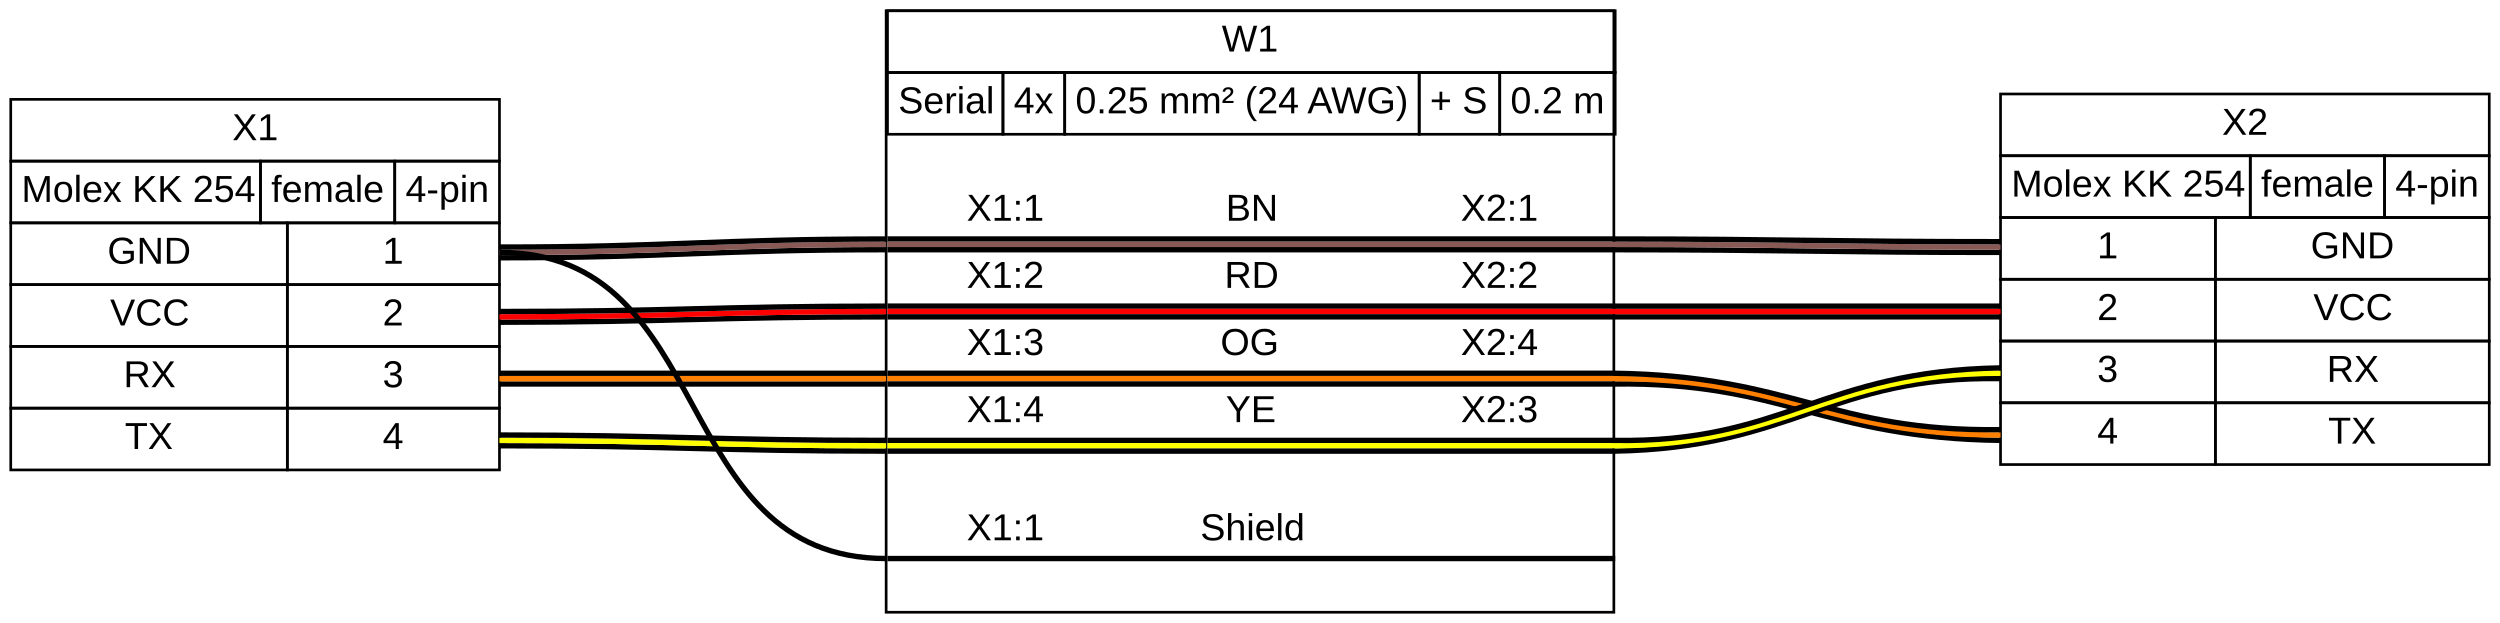
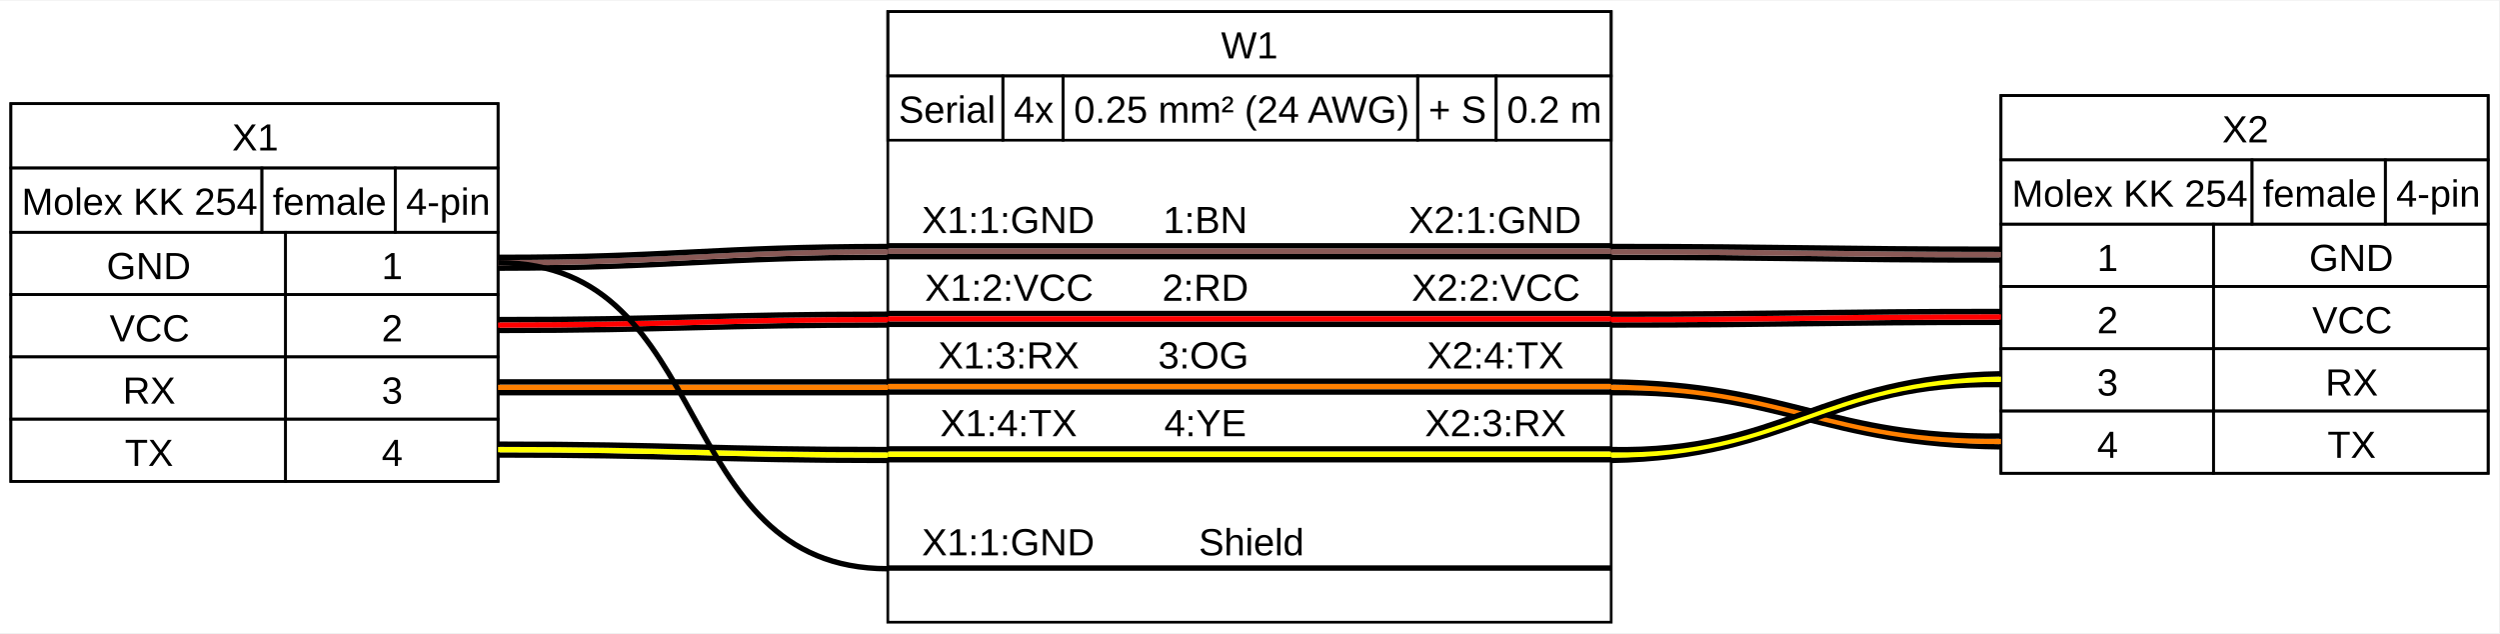
- <svg xmlns="http://www.w3.org/2000/svg" width="931pt" height="232pt" viewBox="0.00 0.00 931.00 232.00">
-   <g id="graph0" class="graph" transform="scale(1 1) rotate(0) translate(4 228)">
-     <polygon fill="white" stroke="transparent" points="-4,4 -4,-228 927,-228 927,4 -4,4" />
+ <svg xmlns="http://www.w3.org/2000/svg" width="923pt" height="234pt" viewBox="0.00 0.00 923.25 233.50">
+   <g id="graph0" class="graph" transform="scale(1 1) rotate(0) translate(4 229.5)">
+     <polygon fill="#ffffff" stroke="none" points="-4,4 -4,-229.5 919.25,-229.5 919.25,4 -4,4" />
    <g id="node1" class="node">
-       <polygon fill="white" stroke="transparent" points="182,-191 0,-191 0,-53 182,-53 182,-191" />
-       <polygon fill="none" stroke="black" points="0,-168 0,-191 182,-191 182,-168 0,-168" />
-       <text text-anchor="start" x="82.5" y="-175.8" font-family="arial" font-size="14.00">X1</text>
-       <polygon fill="none" stroke="black" points="0,-145 0,-168 93,-168 93,-145 0,-145" />
-       <text text-anchor="start" x="4" y="-152.8" font-family="arial" font-size="14.00">Molex KK 254</text>
-       <polygon fill="none" stroke="black" points="93,-145 93,-168 143,-168 143,-145 93,-145" />
-       <text text-anchor="start" x="97" y="-152.8" font-family="arial" font-size="14.00">female</text>
-       <polygon fill="none" stroke="black" points="143,-145 143,-168 182,-168 182,-145 143,-145" />
-       <text text-anchor="start" x="147" y="-152.8" font-family="arial" font-size="14.00">4-pin</text>
-       <polygon fill="none" stroke="black" points="0,-122 0,-145 103,-145 103,-122 0,-122" />
-       <text text-anchor="start" x="36" y="-129.8" font-family="arial" font-size="14.00">GND</text>
-       <polygon fill="none" stroke="black" points="103,-122 103,-145 182,-145 182,-122 103,-122" />
-       <text text-anchor="start" x="138.5" y="-129.8" font-family="arial" font-size="14.00">1</text>
-       <polygon fill="none" stroke="black" points="0,-99 0,-122 103,-122 103,-99 0,-99" />
-       <text text-anchor="start" x="37" y="-106.8" font-family="arial" font-size="14.00">VCC</text>
-       <polygon fill="none" stroke="black" points="103,-99 103,-122 182,-122 182,-99 103,-99" />
-       <text text-anchor="start" x="138.5" y="-106.8" font-family="arial" font-size="14.00">2</text>
-       <polygon fill="none" stroke="black" points="0,-76 0,-99 103,-99 103,-76 0,-76" />
-       <text text-anchor="start" x="42" y="-83.8" font-family="arial" font-size="14.00">RX</text>
-       <polygon fill="none" stroke="black" points="103,-76 103,-99 182,-99 182,-76 103,-76" />
-       <text text-anchor="start" x="138.5" y="-83.8" font-family="arial" font-size="14.00">3</text>
-       <polygon fill="none" stroke="black" points="0,-53 0,-76 103,-76 103,-53 0,-53" />
-       <text text-anchor="start" x="42.5" y="-60.8" font-family="arial" font-size="14.00">TX</text>
-       <polygon fill="none" stroke="black" points="103,-53 103,-76 182,-76 182,-53 103,-53" />
-       <text text-anchor="start" x="138.5" y="-60.8" font-family="arial" font-size="14.00">4</text>
+       <polygon fill="#ffffff" stroke="black" points="180,-191.5 0,-191.5 0,-52 180,-52 180,-191.5" />
+       <polygon fill="none" stroke="black" points="0,-167.75 0,-191.5 180,-191.5 180,-167.75 0,-167.75" />
+       <text text-anchor="start" x="81.75" y="-174.2" font-family="arial" font-size="14.00">X1</text>
+       <polygon fill="none" stroke="black" points="0,-144 0,-167.75 92.75,-167.75 92.75,-144 0,-144" />
+       <text text-anchor="start" x="4" y="-150.45" font-family="arial" font-size="14.00">Molex KK 254</text>
+       <polygon fill="none" stroke="black" points="92.75,-144 92.75,-167.75 142,-167.75 142,-144 92.75,-144" />
+       <text text-anchor="start" x="96.75" y="-150.45" font-family="arial" font-size="14.00">female</text>
+       <polygon fill="none" stroke="black" points="142,-144 142,-167.75 180,-167.75 180,-144 142,-144" />
+       <text text-anchor="start" x="146" y="-150.45" font-family="arial" font-size="14.00">4-pin</text>
+       <polygon fill="none" stroke="black" points="0,-121 0,-144 101.5,-144 101.5,-121 0,-121" />
+       <text text-anchor="start" x="35.38" y="-126.7" font-family="arial" font-size="14.00">GND</text>
+       <polygon fill="none" stroke="black" points="101.5,-121 101.5,-144 180,-144 180,-121 101.5,-121" />
+       <text text-anchor="start" x="137" y="-126.7" font-family="arial" font-size="14.00">1</text>
+       <polygon fill="none" stroke="black" points="0,-98 0,-121 101.5,-121 101.5,-98 0,-98" />
+       <text text-anchor="start" x="36.5" y="-103.7" font-family="arial" font-size="14.00">VCC</text>
+       <polygon fill="none" stroke="black" points="101.5,-98 101.5,-121 180,-121 180,-98 101.5,-98" />
+       <text text-anchor="start" x="137" y="-103.7" font-family="arial" font-size="14.00">2</text>
+       <polygon fill="none" stroke="black" points="0,-75 0,-98 101.5,-98 101.5,-75 0,-75" />
+       <text text-anchor="start" x="41.38" y="-80.7" font-family="arial" font-size="14.00">RX</text>
+       <polygon fill="none" stroke="black" points="101.5,-75 101.5,-98 180,-98 180,-75 101.5,-75" />
+       <text text-anchor="start" x="137" y="-80.7" font-family="arial" font-size="14.00">3</text>
+       <polygon fill="none" stroke="black" points="0,-52 0,-75 101.5,-75 101.5,-52 0,-52" />
+       <text text-anchor="start" x="42.12" y="-57.7" font-family="arial" font-size="14.00">TX</text>
+       <polygon fill="none" stroke="black" points="101.5,-52 101.5,-75 180,-75 180,-52 101.5,-52" />
+       <text text-anchor="start" x="137" y="-57.7" font-family="arial" font-size="14.00">4</text>
    </g>
    <g id="node3" class="node">
-       <polygon fill="none" stroke="black" points="597,-224 326,-224 326,0 597,0 597,-224" />
-       <polygon fill="none" stroke="black" points="326.5,-201 326.5,-224 597.5,-224 597.5,-201 326.5,-201" />
-       <text text-anchor="start" x="451" y="-208.8" font-family="arial" font-size="14.00">W1</text>
-       <polygon fill="none" stroke="black" points="326.5,-178 326.5,-201 369.5,-201 369.5,-178 326.5,-178" />
-       <text text-anchor="start" x="330.5" y="-185.8" font-family="arial" font-size="14.00">Serial</text>
-       <polygon fill="none" stroke="black" points="369.5,-178 369.5,-201 392.5,-201 392.5,-178 369.5,-178" />
-       <text text-anchor="start" x="373.5" y="-185.8" font-family="arial" font-size="14.00">4x</text>
-       <polygon fill="none" stroke="black" points="392.5,-178 392.5,-201 524.5,-201 524.5,-178 392.5,-178" />
-       <text text-anchor="start" x="396.5" y="-185.8" font-family="arial" font-size="14.00">0.25 mm² (24 AWG)</text>
-       <polygon fill="none" stroke="black" points="524.5,-178 524.5,-201 554.5,-201 554.5,-178 524.5,-178" />
-       <text text-anchor="start" x="528.5" y="-185.8" font-family="arial" font-size="14.00">+ S</text>
-       <polygon fill="none" stroke="black" points="554.5,-178 554.5,-201 597.5,-201 597.5,-178 554.5,-178" />
-       <text text-anchor="start" x="558.5" y="-185.8" font-family="arial" font-size="14.00">0.2 m</text>
-       <text text-anchor="start" x="368" y="-164.8" font-family="arial" font-size="14.00"> </text>
-       <text text-anchor="start" x="356" y="-145.8" font-family="arial" font-size="14.00">X1:1</text>
-       <text text-anchor="start" x="452.5" y="-145.8" font-family="arial" font-size="14.00">BN</text>
-       <text text-anchor="start" x="540" y="-145.8" font-family="arial" font-size="14.00">X2:1</text>
-       <polygon fill="#000000" stroke="transparent" points="326.5,-138 326.5,-140 597.5,-140 597.5,-138 326.5,-138" />
-       <polygon fill="#895956" stroke="transparent" points="326.5,-136 326.5,-138 597.5,-138 597.5,-136 326.5,-136" />
-       <polygon fill="#000000" stroke="transparent" points="326.5,-134 326.5,-136 597.5,-136 597.5,-134 326.5,-134" />
-       <text text-anchor="start" x="356" y="-120.8" font-family="arial" font-size="14.00">X1:2</text>
-       <text text-anchor="start" x="452" y="-120.8" font-family="arial" font-size="14.00">RD</text>
-       <text text-anchor="start" x="540" y="-120.8" font-family="arial" font-size="14.00">X2:2</text>
-       <polygon fill="#000000" stroke="transparent" points="326.5,-113 326.5,-115 597.5,-115 597.5,-113 326.5,-113" />
-       <polygon fill="#ff0000" stroke="transparent" points="326.5,-111 326.5,-113 597.5,-113 597.5,-111 326.5,-111" />
-       <polygon fill="#000000" stroke="transparent" points="326.5,-109 326.5,-111 597.5,-111 597.5,-109 326.5,-109" />
-       <text text-anchor="start" x="356" y="-95.8" font-family="arial" font-size="14.00">X1:3</text>
-       <text text-anchor="start" x="450.5" y="-95.8" font-family="arial" font-size="14.00">OG</text>
-       <text text-anchor="start" x="540" y="-95.8" font-family="arial" font-size="14.00">X2:4</text>
-       <polygon fill="#000000" stroke="transparent" points="326.5,-88 326.5,-90 597.5,-90 597.5,-88 326.5,-88" />
-       <polygon fill="#ff8000" stroke="transparent" points="326.5,-86 326.5,-88 597.5,-88 597.5,-86 326.5,-86" />
-       <polygon fill="#000000" stroke="transparent" points="326.5,-84 326.5,-86 597.5,-86 597.5,-84 326.5,-84" />
-       <text text-anchor="start" x="356" y="-70.8" font-family="arial" font-size="14.00">X1:4</text>
-       <text text-anchor="start" x="452.5" y="-70.8" font-family="arial" font-size="14.00">YE</text>
-       <text text-anchor="start" x="540" y="-70.8" font-family="arial" font-size="14.00">X2:3</text>
-       <polygon fill="#000000" stroke="transparent" points="326.5,-63 326.5,-65 597.5,-65 597.5,-63 326.5,-63" />
-       <polygon fill="#ffff00" stroke="transparent" points="326.5,-61 326.5,-63 597.5,-63 597.5,-61 326.5,-61" />
-       <polygon fill="#000000" stroke="transparent" points="326.5,-59 326.5,-61 597.5,-61 597.5,-59 326.5,-59" />
-       <text text-anchor="start" x="368" y="-45.8" font-family="arial" font-size="14.00"> </text>
-       <text text-anchor="start" x="356" y="-26.8" font-family="arial" font-size="14.00">X1:1</text>
-       <text text-anchor="start" x="443" y="-26.8" font-family="arial" font-size="14.00">Shield</text>
-       <polygon fill="#000000" stroke="transparent" points="326.5,-19 326.5,-21 597.5,-21 597.5,-19 326.5,-19" />
-       <text text-anchor="start" x="368" y="-5.8" font-family="arial" font-size="14.00"> </text>
+       <polygon fill="#ffffff" stroke="black" points="591.25,-225.5 324,-225.5 324,0 591.25,0 591.25,-225.5" />
+       <polygon fill="none" stroke="black" points="324,-201.75 324,-225.5 591.25,-225.5 591.25,-201.75 324,-201.75" />
+       <text text-anchor="start" x="447.12" y="-208.2" font-family="arial" font-size="14.00">W1</text>
+       <polygon fill="none" stroke="black" points="324,-178 324,-201.75 366.5,-201.75 366.5,-178 324,-178" />
+       <text text-anchor="start" x="328" y="-184.45" font-family="arial" font-size="14.00">Serial</text>
+       <polygon fill="none" stroke="black" points="366.5,-178 366.5,-201.75 388.75,-201.75 388.75,-178 366.5,-178" />
+       <text text-anchor="start" x="370.5" y="-184.45" font-family="arial" font-size="14.00">4x</text>
+       <polygon fill="none" stroke="black" points="388.75,-178 388.75,-201.75 519.75,-201.75 519.75,-178 388.75,-178" />
+       <text text-anchor="start" x="392.75" y="-184.45" font-family="arial" font-size="14.00">0.25 mm² (24 AWG)</text>
+       <polygon fill="none" stroke="black" points="519.75,-178 519.75,-201.75 548.75,-201.75 548.75,-178 519.75,-178" />
+       <text text-anchor="start" x="523.75" y="-184.45" font-family="arial" font-size="14.00">+ S</text>
+       <polygon fill="none" stroke="black" points="548.75,-178 548.75,-201.75 591.25,-201.75 591.25,-178 548.75,-178" />
+       <text text-anchor="start" x="552.75" y="-184.45" font-family="arial" font-size="14.00">0.2 m</text>
+       <text text-anchor="start" x="365.83" y="-162.7" font-family="arial" font-size="14.00"> </text>
+       <text text-anchor="start" x="336.58" y="-143.7" font-family="arial" font-size="14.00">X1:1:GND</text>
+       <text text-anchor="start" x="425.75" y="-143.7" font-family="arial" font-size="14.00">     1:BN    </text>
+       <text text-anchor="start" x="516.42" y="-143.7" font-family="arial" font-size="14.00">X2:1:GND</text>
+       <polygon fill="#000000" stroke="none" points="324,-138 324,-140 591.25,-140 591.25,-138 324,-138" />
+       <polygon fill="#895956" stroke="none" points="324,-136 324,-138 591.25,-138 591.25,-136 324,-136" />
+       <polygon fill="#000000" stroke="none" points="324,-134 324,-136 591.25,-136 591.25,-134 324,-134" />
+       <text text-anchor="start" x="337.71" y="-118.7" font-family="arial" font-size="14.00">X1:2:VCC</text>
+       <text text-anchor="start" x="425.38" y="-118.7" font-family="arial" font-size="14.00">     2:RD    </text>
+       <text text-anchor="start" x="517.54" y="-118.7" font-family="arial" font-size="14.00">X2:2:VCC</text>
+       <polygon fill="#000000" stroke="none" points="324,-113 324,-115 591.25,-115 591.25,-113 324,-113" />
+       <polygon fill="#ff0000" stroke="none" points="324,-111 324,-113 591.25,-113 591.25,-111 324,-111" />
+       <polygon fill="#000000" stroke="none" points="324,-109 324,-111 591.25,-111 591.25,-109 324,-109" />
+       <text text-anchor="start" x="342.58" y="-93.7" font-family="arial" font-size="14.00">X1:3:RX</text>
+       <text text-anchor="start" x="423.88" y="-93.7" font-family="arial" font-size="14.00">     3:OG    </text>
+       <text text-anchor="start" x="523.17" y="-93.7" font-family="arial" font-size="14.00">X2:4:TX</text>
+       <polygon fill="#000000" stroke="none" points="324,-88 324,-90 591.25,-90 591.25,-88 324,-88" />
+       <polygon fill="#ff8000" stroke="none" points="324,-86 324,-88 591.25,-88 591.25,-86 324,-86" />
+       <polygon fill="#000000" stroke="none" points="324,-84 324,-86 591.25,-86 591.25,-84 324,-84" />
+       <text text-anchor="start" x="343.33" y="-68.7" font-family="arial" font-size="14.00">X1:4:TX</text>
+       <text text-anchor="start" x="426.12" y="-68.7" font-family="arial" font-size="14.00">     4:YE    </text>
+       <text text-anchor="start" x="522.42" y="-68.7" font-family="arial" font-size="14.00">X2:3:RX</text>
+       <polygon fill="#000000" stroke="none" points="324,-63 324,-65 591.25,-65 591.25,-63 324,-63" />
+       <polygon fill="#ffff00" stroke="none" points="324,-61 324,-63 591.25,-63 591.25,-61 324,-61" />
+       <polygon fill="#000000" stroke="none" points="324,-59 324,-61 591.25,-61 591.25,-59 324,-59" />
+       <text text-anchor="start" x="365.83" y="-43.7" font-family="arial" font-size="14.00"> </text>
+       <text text-anchor="start" x="336.58" y="-24.7" font-family="arial" font-size="14.00">X1:1:GND</text>
+       <text text-anchor="start" x="438.88" y="-24.7" font-family="arial" font-size="14.00">Shield</text>
+       <polygon fill="#000000" stroke="none" points="324,-19 324,-21 591.25,-21 591.25,-19 324,-19" />
+       <text text-anchor="start" x="365.83" y="-3.7" font-family="arial" font-size="14.00"> </text>
    </g>
    <g id="edge1" class="edge">
-       <path fill="none" stroke="#000000" stroke-width="2" d="M182,-132C246.38,-132.03 262.36,-135.03 326,-135" />
-       <path fill="none" stroke="#895956" stroke-width="2" d="M182,-134C246.01,-134 261.99,-137 326,-137" />
-       <path fill="none" stroke="#000000" stroke-width="2" d="M182,-136C245.64,-135.97 261.62,-138.97 326,-139" />
+       <path fill="none" stroke="#000000" stroke-width="2" d="M180,-130.75C244.51,-130.81 260.46,-134.81 324,-134.75" />
+       <path fill="none" stroke="#895956" stroke-width="2" d="M180,-132.75C244.02,-132.75 259.98,-136.75 324,-136.75" />
+       <path fill="none" stroke="#000000" stroke-width="2" d="M180,-134.75C243.54,-134.69 259.49,-138.69 324,-138.75" />
    </g>
    <g id="edge3" class="edge">
-       <path fill="none" stroke="#000000" stroke-width="2" d="M182,-108C246.25,-108.02 262.24,-110.02 326,-110" />
-       <path fill="none" stroke="#ff0000" stroke-width="2" d="M182,-110C246.01,-110 261.99,-112 326,-112" />
-       <path fill="none" stroke="#000000" stroke-width="2" d="M182,-112C245.76,-111.98 261.75,-113.98 326,-114" />
+       <path fill="none" stroke="#000000" stroke-width="2" d="M180,-107.75C244.25,-107.77 260.24,-109.77 324,-109.75" />
+       <path fill="none" stroke="#ff0000" stroke-width="2" d="M180,-109.75C244.01,-109.75 259.99,-111.75 324,-111.75" />
+       <path fill="none" stroke="#000000" stroke-width="2" d="M180,-111.75C243.76,-111.73 259.75,-113.73 324,-113.75" />
    </g>
    <g id="edge5" class="edge">
-       <path fill="none" stroke="#000000" stroke-width="2" d="M182,-85C246,-85 262,-85 326,-85" />
-       <path fill="none" stroke="#ff8000" stroke-width="2" d="M182,-87C246,-87 262,-87 326,-87" />
-       <path fill="none" stroke="#000000" stroke-width="2" d="M182,-89C246,-89 262,-89 326,-89" />
+       <path fill="none" stroke="#000000" stroke-width="2" d="M180,-84.75C244,-84.75 260,-84.75 324,-84.75" />
+       <path fill="none" stroke="#ff8000" stroke-width="2" d="M180,-86.75C244,-86.75 260,-86.75 324,-86.75" />
+       <path fill="none" stroke="#000000" stroke-width="2" d="M180,-88.75C244,-88.75 260,-88.75 324,-88.75" />
    </g>
    <g id="edge7" class="edge">
-       <path fill="none" stroke="#000000" stroke-width="2" d="M182,-62C245.76,-62.02 261.75,-60.02 326,-60" />
-       <path fill="none" stroke="#ffff00" stroke-width="2" d="M182,-64C246.01,-64 261.99,-62 326,-62" />
-       <path fill="none" stroke="#000000" stroke-width="2" d="M182,-66C246.25,-65.98 262.24,-63.98 326,-64" />
+       <path fill="none" stroke="#000000" stroke-width="2" d="M180,-61.75C243.76,-61.77 259.75,-59.77 324,-59.75" />
+       <path fill="none" stroke="#ffff00" stroke-width="2" d="M180,-63.75C244.01,-63.75 259.99,-61.75 324,-61.75" />
+       <path fill="none" stroke="#000000" stroke-width="2" d="M180,-65.75C244.25,-65.73 260.24,-63.73 324,-63.75" />
    </g>
    <g id="edge9" class="edge">
-       <path fill="none" stroke="#000000" stroke-width="2" d="M182,-134C263.63,-134 244.37,-20 326,-20" />
+       <path fill="none" stroke="#000000" stroke-width="2" d="M180,-132.75C261.35,-132.75 242.65,-19.75 324,-19.75" />
    </g>
    <g id="node2" class="node">
-       <polygon fill="white" stroke="transparent" points="923,-193 741,-193 741,-55 923,-55 923,-193" />
-       <polygon fill="none" stroke="black" points="741,-170 741,-193 923,-193 923,-170 741,-170" />
-       <text text-anchor="start" x="823.5" y="-177.8" font-family="arial" font-size="14.00">X2</text>
-       <polygon fill="none" stroke="black" points="741,-147 741,-170 834,-170 834,-147 741,-147" />
-       <text text-anchor="start" x="745" y="-154.8" font-family="arial" font-size="14.00">Molex KK 254</text>
-       <polygon fill="none" stroke="black" points="834,-147 834,-170 884,-170 884,-147 834,-147" />
-       <text text-anchor="start" x="838" y="-154.8" font-family="arial" font-size="14.00">female</text>
-       <polygon fill="none" stroke="black" points="884,-147 884,-170 923,-170 923,-147 884,-147" />
-       <text text-anchor="start" x="888" y="-154.8" font-family="arial" font-size="14.00">4-pin</text>
-       <polygon fill="none" stroke="black" points="741,-124 741,-147 821,-147 821,-124 741,-124" />
-       <text text-anchor="start" x="777" y="-131.8" font-family="arial" font-size="14.00">1</text>
-       <polygon fill="none" stroke="black" points="821,-124 821,-147 923,-147 923,-124 821,-124" />
-       <text text-anchor="start" x="856.5" y="-131.8" font-family="arial" font-size="14.00">GND</text>
-       <polygon fill="none" stroke="black" points="741,-101 741,-124 821,-124 821,-101 741,-101" />
-       <text text-anchor="start" x="777" y="-108.8" font-family="arial" font-size="14.00">2</text>
-       <polygon fill="none" stroke="black" points="821,-101 821,-124 923,-124 923,-101 821,-101" />
-       <text text-anchor="start" x="857.5" y="-108.8" font-family="arial" font-size="14.00">VCC</text>
-       <polygon fill="none" stroke="black" points="741,-78 741,-101 821,-101 821,-78 741,-78" />
-       <text text-anchor="start" x="777" y="-85.8" font-family="arial" font-size="14.00">3</text>
-       <polygon fill="none" stroke="black" points="821,-78 821,-101 923,-101 923,-78 821,-78" />
-       <text text-anchor="start" x="862.5" y="-85.8" font-family="arial" font-size="14.00">RX</text>
-       <polygon fill="none" stroke="black" points="741,-55 741,-78 821,-78 821,-55 741,-55" />
-       <text text-anchor="start" x="777" y="-62.8" font-family="arial" font-size="14.00">4</text>
-       <polygon fill="none" stroke="black" points="821,-55 821,-78 923,-78 923,-55 821,-55" />
-       <text text-anchor="start" x="863" y="-62.8" font-family="arial" font-size="14.00">TX</text>
+       <polygon fill="#ffffff" stroke="black" points="915.25,-194.5 735.25,-194.5 735.25,-55 915.25,-55 915.25,-194.5" />
+       <polygon fill="none" stroke="black" points="735.25,-170.75 735.25,-194.5 915.25,-194.5 915.25,-170.75 735.25,-170.75" />
+       <text text-anchor="start" x="817" y="-177.2" font-family="arial" font-size="14.00">X2</text>
+       <polygon fill="none" stroke="black" points="735.25,-147 735.25,-170.75 828,-170.75 828,-147 735.25,-147" />
+       <text text-anchor="start" x="739.25" y="-153.45" font-family="arial" font-size="14.00">Molex KK 254</text>
+       <polygon fill="none" stroke="black" points="828,-147 828,-170.75 877.25,-170.75 877.25,-147 828,-147" />
+       <text text-anchor="start" x="832" y="-153.45" font-family="arial" font-size="14.00">female</text>
+       <polygon fill="none" stroke="black" points="877.25,-147 877.25,-170.75 915.25,-170.75 915.25,-147 877.25,-147" />
+       <text text-anchor="start" x="881.25" y="-153.45" font-family="arial" font-size="14.00">4-pin</text>
+       <polygon fill="none" stroke="black" points="735.25,-124 735.25,-147 813.75,-147 813.75,-124 735.25,-124" />
+       <text text-anchor="start" x="770.75" y="-129.7" font-family="arial" font-size="14.00">1</text>
+       <polygon fill="none" stroke="black" points="813.75,-124 813.75,-147 915.25,-147 915.25,-124 813.75,-124" />
+       <text text-anchor="start" x="849.12" y="-129.7" font-family="arial" font-size="14.00">GND</text>
+       <polygon fill="none" stroke="black" points="735.25,-101 735.25,-124 813.75,-124 813.75,-101 735.25,-101" />
+       <text text-anchor="start" x="770.75" y="-106.7" font-family="arial" font-size="14.00">2</text>
+       <polygon fill="none" stroke="black" points="813.75,-101 813.75,-124 915.25,-124 915.25,-101 813.75,-101" />
+       <text text-anchor="start" x="850.25" y="-106.7" font-family="arial" font-size="14.00">VCC</text>
+       <polygon fill="none" stroke="black" points="735.25,-78 735.25,-101 813.75,-101 813.75,-78 735.25,-78" />
+       <text text-anchor="start" x="770.75" y="-83.7" font-family="arial" font-size="14.00">3</text>
+       <polygon fill="none" stroke="black" points="813.75,-78 813.75,-101 915.25,-101 915.25,-78 813.75,-78" />
+       <text text-anchor="start" x="855.12" y="-83.7" font-family="arial" font-size="14.00">RX</text>
+       <polygon fill="none" stroke="black" points="735.25,-55 735.25,-78 813.75,-78 813.75,-55 735.25,-55" />
+       <text text-anchor="start" x="770.75" y="-60.7" font-family="arial" font-size="14.00">4</text>
+       <polygon fill="none" stroke="black" points="813.75,-55 813.75,-78 915.25,-78 915.25,-55 813.75,-55" />
+       <text text-anchor="start" x="855.88" y="-60.7" font-family="arial" font-size="14.00">TX</text>
    </g>
    <g id="edge2" class="edge">
-       <path fill="none" stroke="#000000" stroke-width="2" d="M597,-135C660.88,-135 676.87,-134 741,-134" />
-       <path fill="none" stroke="#895956" stroke-width="2" d="M597,-137C661,-137 677,-136 741,-136" />
-       <path fill="none" stroke="#000000" stroke-width="2" d="M597,-139C661.13,-139 677.12,-138 741,-138" />
+       <path fill="none" stroke="#000000" stroke-width="2" d="M591.25,-134.75C655.13,-134.75 671.12,-133.75 735.25,-133.75" />
+       <path fill="none" stroke="#895956" stroke-width="2" d="M591.25,-136.75C655.25,-136.75 671.25,-135.75 735.25,-135.75" />
+       <path fill="none" stroke="#000000" stroke-width="2" d="M591.25,-138.75C655.38,-138.75 671.37,-137.75 735.25,-137.75" />
    </g>
    <g id="edge4" class="edge">
-       <path fill="none" stroke="#000000" stroke-width="2" d="M597,-110C661,-110 677,-110 741,-110" />
-       <path fill="none" stroke="#ff0000" stroke-width="2" d="M597,-112C661,-112 677,-112 741,-112" />
-       <path fill="none" stroke="#000000" stroke-width="2" d="M597,-114C661,-114 677,-114 741,-114" />
+       <path fill="none" stroke="#000000" stroke-width="2" d="M591.25,-109.75C655.38,-109.75 671.37,-110.75 735.25,-110.75" />
+       <path fill="none" stroke="#ff0000" stroke-width="2" d="M591.25,-111.75C655.25,-111.75 671.25,-112.75 735.25,-112.75" />
+       <path fill="none" stroke="#000000" stroke-width="2" d="M591.25,-113.75C655.13,-113.75 671.12,-114.75 735.25,-114.75" />
    </g>
    <g id="edge6" class="edge">
-       <path fill="none" stroke="#000000" stroke-width="2" d="M597,-85C660.04,-85.86 674.68,-64.86 741,-64" />
-       <path fill="none" stroke="#ff8000" stroke-width="2" d="M597,-87C661.68,-87 676.32,-66 741,-66" />
-       <path fill="none" stroke="#000000" stroke-width="2" d="M597,-89C663.32,-88.14 677.96,-67.14 741,-68" />
+       <path fill="none" stroke="#000000" stroke-width="2" d="M591.25,-84.75C654.26,-85.56 669.03,-65.56 735.25,-64.75" />
+       <path fill="none" stroke="#ff8000" stroke-width="2" d="M591.25,-86.75C655.86,-86.75 670.64,-66.75 735.25,-66.75" />
+       <path fill="none" stroke="#000000" stroke-width="2" d="M591.25,-88.75C657.47,-87.94 672.24,-67.94 735.25,-68.75" />
    </g>
    <g id="edge8" class="edge">
-       <path fill="none" stroke="#000000" stroke-width="2" d="M597,-60C663.9,-61.09 677.67,-88.09 741,-87" />
-       <path fill="none" stroke="#ffff00" stroke-width="2" d="M597,-62C662.12,-62 675.88,-89 741,-89" />
-       <path fill="none" stroke="#000000" stroke-width="2" d="M597,-64C660.33,-62.91 674.1,-89.91 741,-91" />
+       <path fill="none" stroke="#000000" stroke-width="2" d="M591.25,-59.75C658.25,-60.88 671.85,-88.88 735.25,-87.75" />
+       <path fill="none" stroke="#ffff00" stroke-width="2" d="M591.25,-61.75C656.45,-61.75 670.05,-89.75 735.25,-89.75" />
+       <path fill="none" stroke="#000000" stroke-width="2" d="M591.25,-63.75C654.65,-62.62 668.25,-90.62 735.25,-91.75" />
    </g>
  </g>
</svg>
